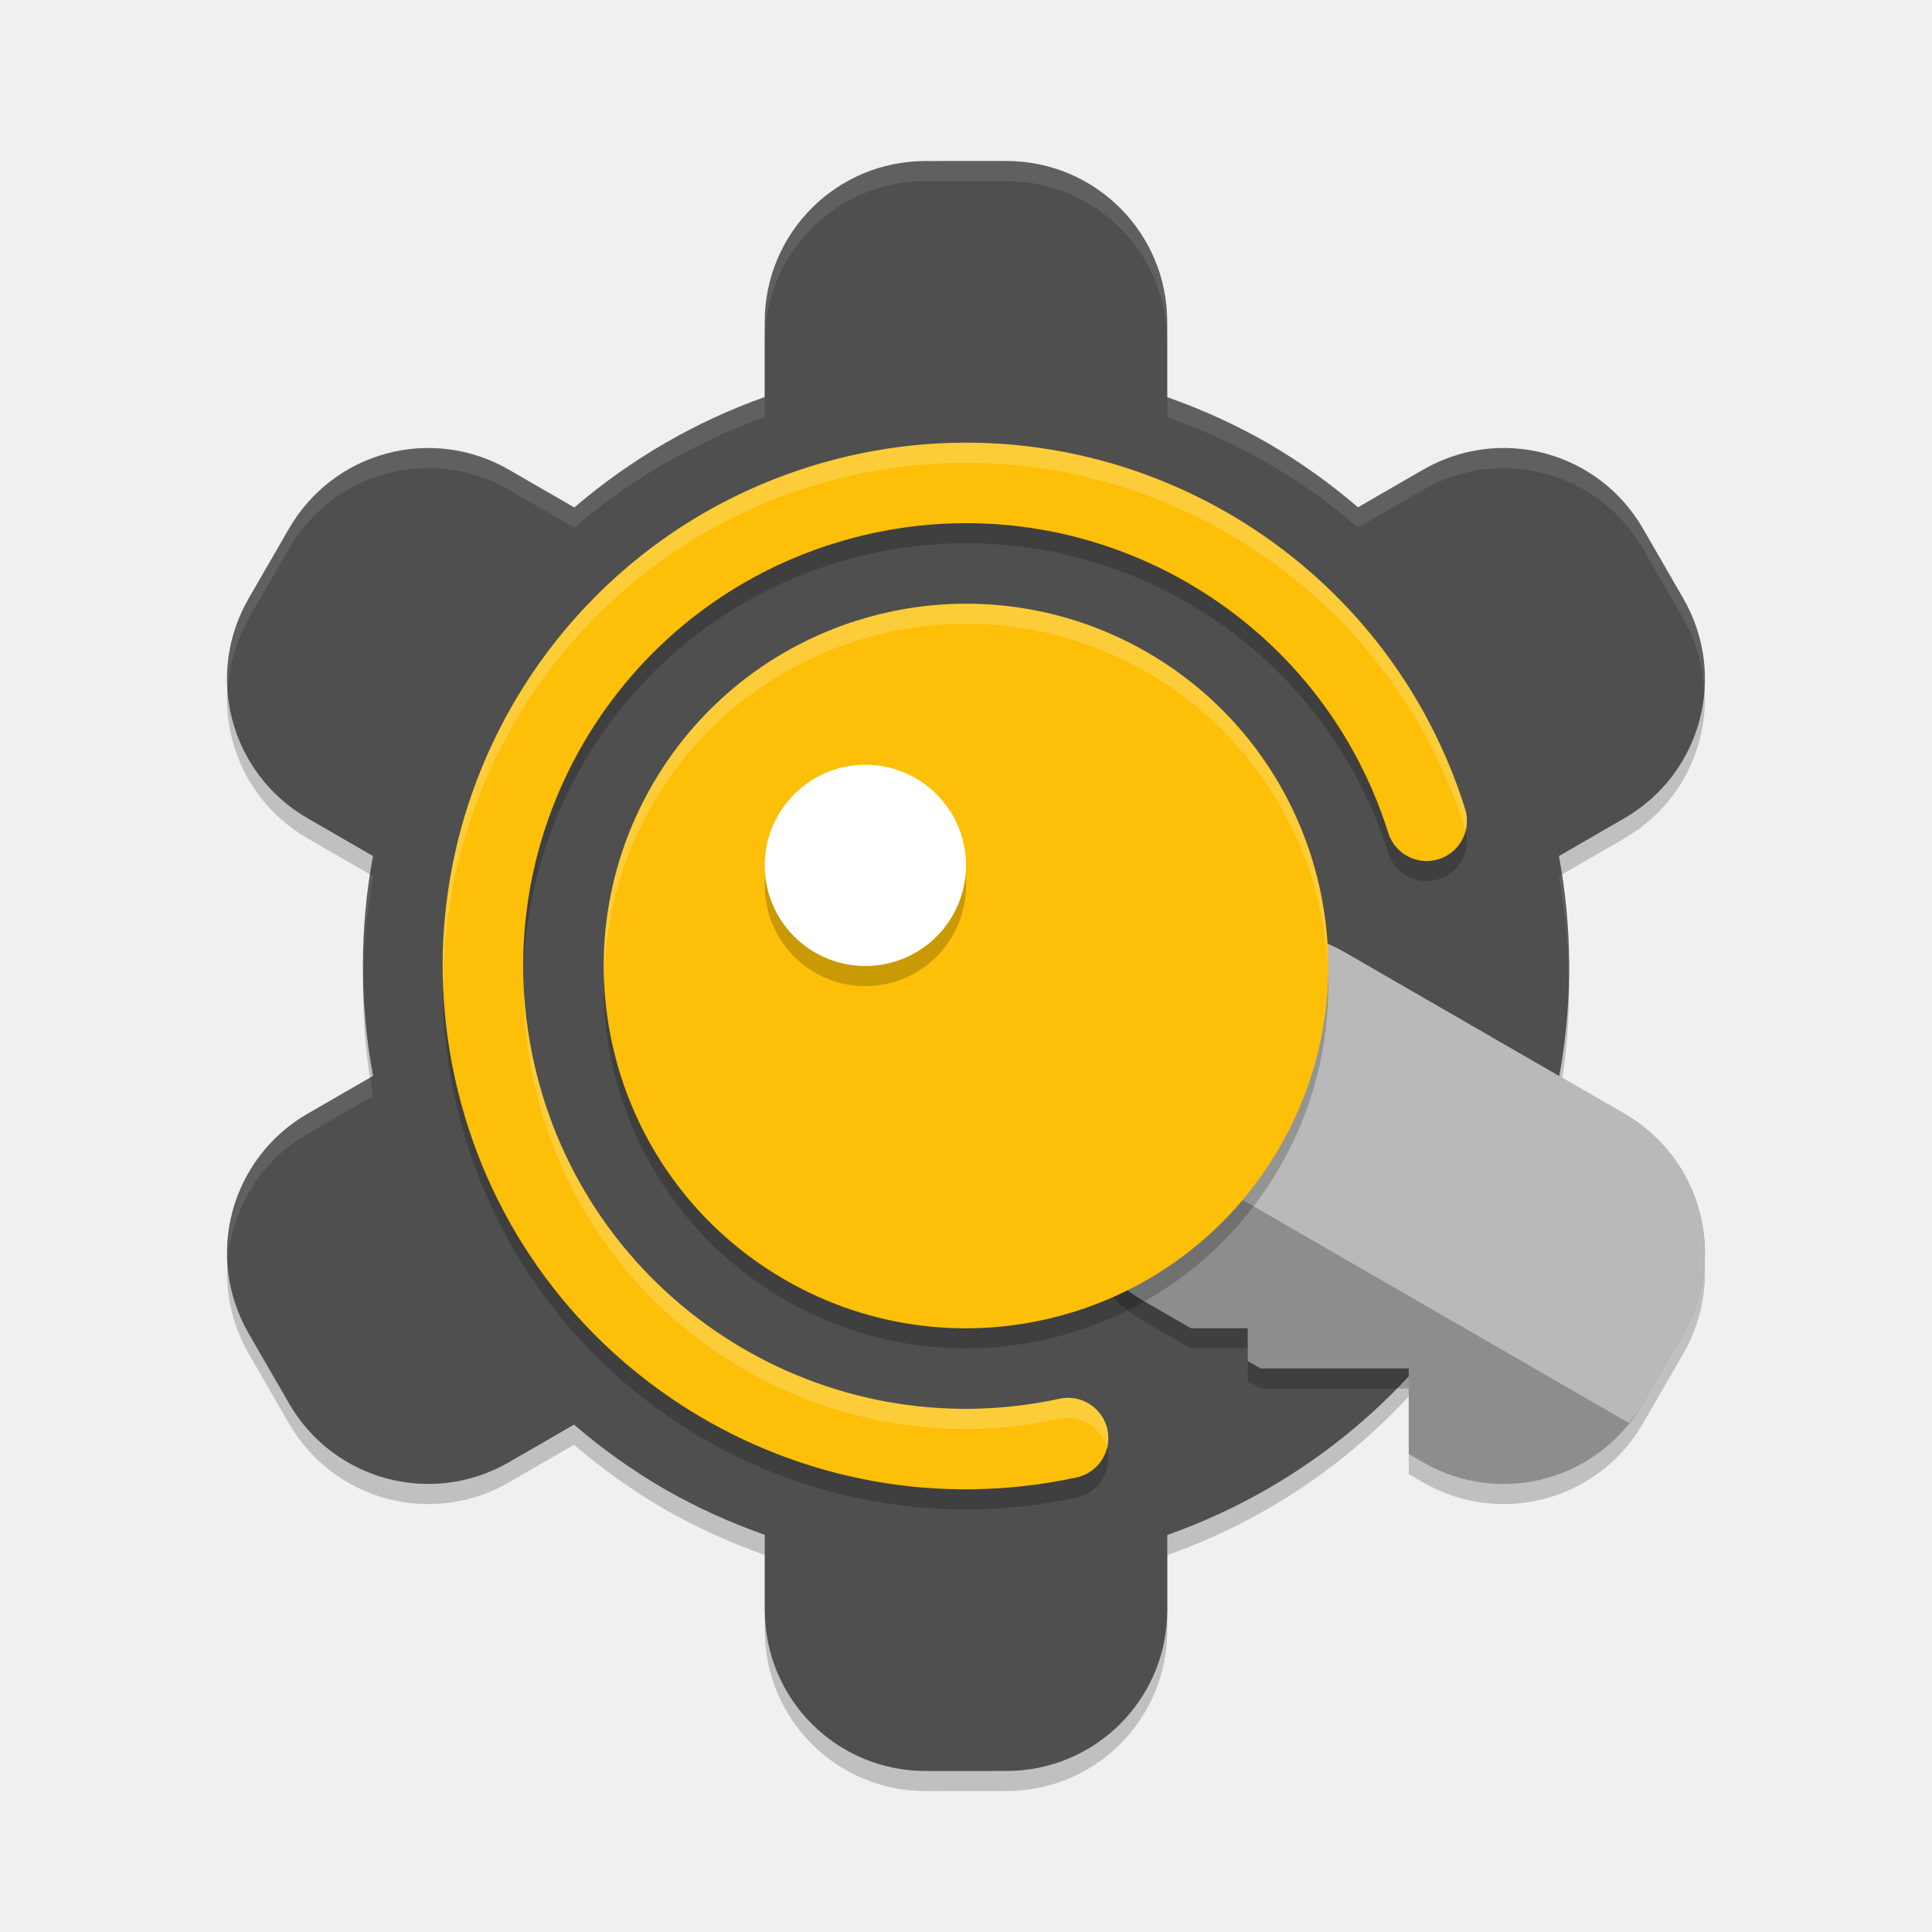
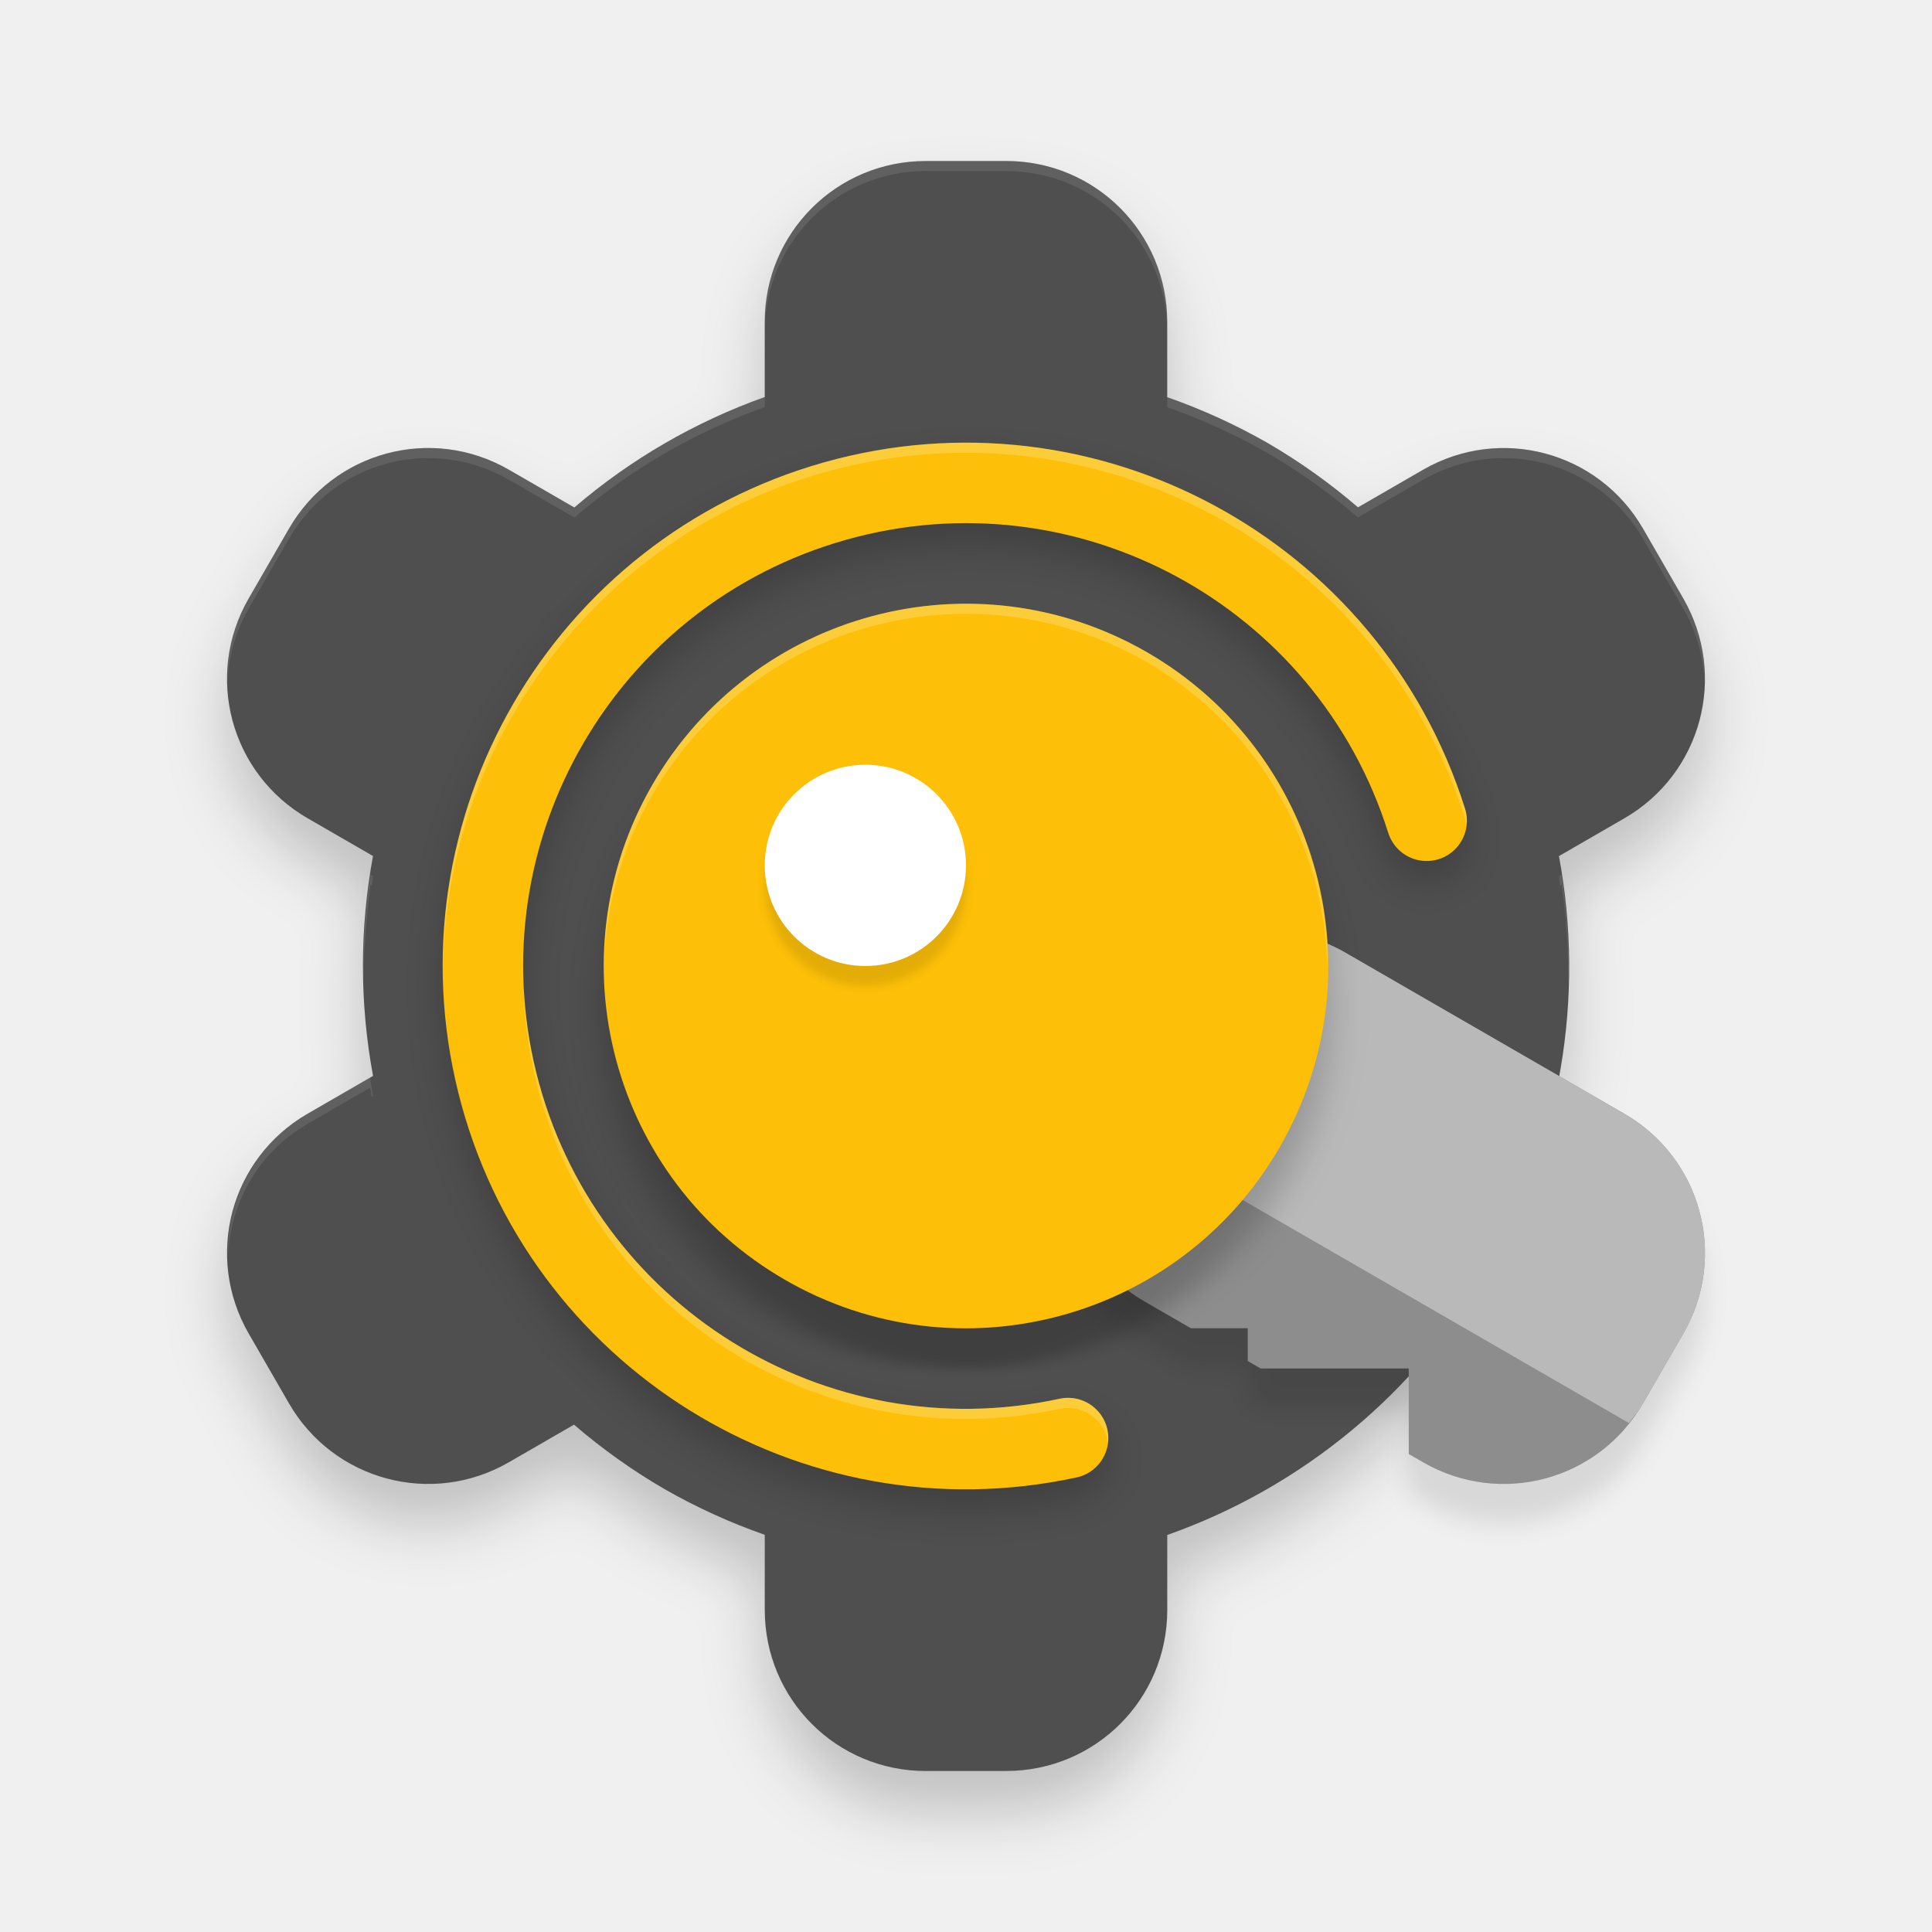
- <svg xmlns="http://www.w3.org/2000/svg" width="192" height="192" version="1">
-   <g transform="scale(4)">
-     <path style="opacity:0.2" d="m 6.179,15.366 c -1.108,1.919 -0.455,4.356 1.464,5.464 l 1.624,0.938 a 15,15 0 0 0 0.001,5.463 L 7.644,28.169 c -1.919,1.108 -2.572,3.546 -1.464,5.465 l 0.999,1.731 c 1.108,1.919 3.546,2.572 5.465,1.464 l 1.617,-0.934 A 15,15 0 0 0 16.5,37.49 a 15,15 0 0 0 2.501,1.142 l -7.8e-5,1.867 c 0,2.216 1.784,4.001 4,4.001 l 1.999,-7.91e-4 c 2.216,0 4.001,-1.784 4.001,-4 l -1.83e-4,-1.863 a 15,15 0 0 0 7.99,-6.636 15,15 0 0 0 1.741,-10.231 l 1.624,-0.939 c 1.919,-1.108 2.572,-3.546 1.464,-5.465 l -0.999,-1.731 c -1.108,-1.919 -3.546,-2.572 -5.465,-1.464 l -1.617,0.934 A 15,15 0 0 0 31.5,11.509 15,15 0 0 0 28.999,10.368 l 7.8e-5,-1.867 c 0,-2.216 -1.784,-4.001 -4,-4.001 l -1.999,7.914e-4 c -2.216,-3e-7 -4.001,1.784 -4.001,4 l 1.83e-4,1.863 a 15,15 0 0 0 -4.731,2.745 l -1.625,-0.938 c -1.919,-1.108 -4.356,-0.455 -5.464,1.464 z" />
-     <path style="fill:#4f4f4f" d="m 6.179,14.866 c -1.108,1.919 -0.455,4.356 1.464,5.464 l 1.624,0.938 a 15,15 0 0 0 0.001,5.463 L 7.644,27.669 C 5.725,28.777 5.072,31.215 6.18,33.134 L 7.179,34.865 c 1.108,1.919 3.546,2.572 5.465,1.464 l 1.617,-0.934 A 15,15 0 0 0 16.5,36.99 15,15 0 0 0 19.001,38.132 l -7.8e-5,1.867 c 0,2.216 1.784,4.001 4,4.001 l 1.999,-7.91e-4 c 2.216,0 4.001,-1.784 4.001,-4 l -1.83e-4,-1.863 A 15,15 0 0 0 36.99,31.5 15,15 0 0 0 38.731,21.269 l 1.624,-0.939 c 1.919,-1.108 2.572,-3.546 1.464,-5.465 l -0.999,-1.731 c -1.108,-1.919 -3.546,-2.572 -5.465,-1.464 l -1.617,0.934 A 15,15 0 0 0 31.5,11.01 15,15 0 0 0 28.999,9.868 l 7.8e-5,-1.867 c 0,-2.216 -1.784,-4.001 -4,-4.001 l -1.999,7.914e-4 c -2.216,-3e-7 -4.001,1.784 -4.001,4 l 1.83e-4,1.863 A 15,15 0 0 0 14.269,12.608 l -1.625,-0.938 c -1.919,-1.108 -4.356,-0.455 -5.464,1.464 z" />
-     <path style="opacity:0.2" d="m 31.148,23.64 c -1.28,0.089 -2.491,0.795 -3.184,1.994 l -1,1.73 c -1.108,1.919 -0.456,4.357 1.463,5.465 l 1.16,0.67 H 31 v 0.814 l 0.32,0.186 H 35 v 2.125 l 0.355,0.205 c 1.919,1.108 4.357,0.454 5.465,-1.465 l 1,-1.73 c 1.108,-1.919 0.454,-4.357 -1.465,-5.465 l -6.928,-4 c -0.72,-0.415 -1.511,-0.583 -2.279,-0.529 z" />
-     <path style="fill:#8d8d8d" d="m 31.148,23.141 c -1.28,0.089 -2.491,0.795 -3.184,1.994 l -1,1.73 c -1.108,1.919 -0.456,4.357 1.463,5.465 L 29.588,33 H 31 v 0.814 L 31.32,34 H 35 v 2.125 l 0.355,0.205 c 1.919,1.108 4.357,0.454 5.465,-1.465 l 1,-1.73 c 1.108,-1.919 0.454,-4.357 -1.465,-5.465 l -6.928,-4 c -0.72,-0.415 -1.511,-0.583 -2.279,-0.529 z" />
-     <path style="fill:#b9b9b9" d="m 31.148,23.141 c -1.28,0.089 -2.491,0.795 -3.184,1.994 l -1,1.73 c -0.103,0.178 -0.175,0.363 -0.248,0.549 l 13.752,7.939 c 0.124,-0.155 0.249,-0.311 0.352,-0.488 l 1,-1.73 c 1.108,-1.919 0.454,-4.357 -1.465,-5.465 l -6.928,-4 c -0.72,-0.415 -1.511,-0.583 -2.279,-0.529 z" />
-     <circle style="opacity:0.2" cx="-9.217" cy="33.034" r="9" transform="rotate(-60)" />
-     <circle style="fill:#fdbf07" cx="-8.785" cy="32.785" r="9" transform="rotate(-60)" />
-     <circle style="opacity:0.2" cx="21.5" cy="22" r="2.5" />
-     <circle style="fill:#ffffff" cx="21.5" cy="21.5" r="2.5" />
-     <path style="opacity:0.1;fill:#ffffff" d="m 23,4 c -2.216,-3e-7 -4,1.784 -4,4 v 0.5 c 0,-2.216 1.784,-4 4,-4 h 2 c 2.216,4e-7 4,1.784 4,4 V 8 C 29,5.784 27.216,4 25,4 Z m -4,5.863 a 15,15 0 0 0 -4.73,2.744 l -1.625,-0.938 c -1.919,-1.108 -4.357,-0.454 -5.465,1.465 l -1,1.73 c -0.428,0.742 -0.587,1.561 -0.518,2.352 0.024,-0.63 0.179,-1.265 0.518,-1.852 l 1,-1.732 c 1.108,-1.919 3.546,-2.571 5.465,-1.463 l 1.625,0.938 A 15,15 0 0 1 19,10.363 Z m 10,0.004 v 0.5 a 15,15 0 0 1 2.5,1.143 15,15 0 0 1 2.238,1.594 l 1.617,-0.934 c 1.919,-1.108 4.357,-0.454 5.465,1.465 l 1,1.73 c 0.339,0.586 0.494,1.221 0.518,1.852 0.069,-0.79 -0.089,-1.61 -0.518,-2.352 l -1,-1.73 C 39.712,11.216 37.275,10.562 35.355,11.67 L 33.738,12.604 A 15,15 0 0 0 31.5,11.01 15,15 0 0 0 29,9.867 Z M 9.205,21.732 A 15,15 0 0 0 9.031,24.416 15,15 0 0 1 9.268,21.768 Z m 29.59,0 -0.062,0.037 a 15,15 0 0 1 0.24,2.719 15,15 0 0 0 -0.178,-2.756 z M 9.197,26.771 7.645,27.67 c -1.333,0.769 -2.037,2.18 -1.982,3.613 0.11,-1.254 0.805,-2.436 1.982,-3.115 l 1.623,-0.938 a 15,15 0 0 1 -0.07,-0.459 z" />
-     <path style="opacity:0.2;fill:#ffffff" d="M 23.576,15.01 A 9,9 0 0 0 16.205,19.5 9,9 0 0 0 15.012,24.436 9,9 0 0 1 16.205,20 9,9 0 0 1 28.5,16.705 9,9 0 0 1 32.988,24.062 9,9 0 0 0 28.5,16.205 9,9 0 0 0 23.576,15.01 Z" />
-     <path style="opacity:0.2;fill:none;stroke:#000000;stroke-width:2;stroke-linecap:round;stroke-linejoin:round" d="M 26.536,36.229 A 12,12 0 0 1 12.355,27.396 12,12 0 0 1 20.746,12.949 12,12 0 0 1 35.445,20.891" />
-     <path style="fill:none;stroke:#fdbf07;stroke-width:2;stroke-linecap:round;stroke-linejoin:round" d="M 26.536,35.729 A 12,12 0 0 1 12.355,26.896 12,12 0 0 1 20.746,12.45 12,12 0 0 1 35.445,20.392" />
-     <path style="opacity:0.2;fill:#ffffff" d="m 24.113,11 c -0.366,-0.003 -0.735,0.009 -1.104,0.037 -0.843,0.065 -1.691,0.212 -2.535,0.449 -5.914,1.666 -9.742,7.202 -9.461,13.125 -0.049,-5.731 3.714,-11.006 9.461,-12.625 0.844,-0.238 1.692,-0.385 2.535,-0.449 5.903,-0.452 11.543,3.202 13.389,9.055 a 1,1 0 0 1 0.014,0.049 1,1 0 0 0 -0.014,-0.549 C 34.669,14.605 29.604,11.051 24.113,11 Z M 13.01,24.502 c 0.002,0.876 0.095,1.764 0.316,2.652 1.437,5.778 7.179,9.356 12.998,8.098 a 1,1 0 0 1 1.18,0.729 1,1 0 0 0 -1.18,-1.229 c -5.819,1.258 -11.561,-2.32 -12.998,-8.098 -0.179,-0.719 -0.282,-1.439 -0.316,-2.152 z" />
-   </g>
+ <svg xmlns="http://www.w3.org/2000/svg" width="192" height="192" version="1" id="svg32">
+   <defs id="defs36">
+     <filter style="color-interpolation-filters:sRGB" id="filter883" x="-0.05" width="1.1" y="-0.046" height="1.092">
+       <feGaussianBlur stdDeviation="3.069" id="feGaussianBlur885" />
+     </filter>
+     <filter style="color-interpolation-filters:sRGB" id="filter911" x="-0.045" width="1.089" y="-0.052" height="1.104">
+       <feGaussianBlur stdDeviation="1.187" id="feGaussianBlur913" />
+     </filter>
+     <filter style="color-interpolation-filters:sRGB" id="filter929" x="-0.049" width="1.097" y="-0.047" height="1.095">
+       <feGaussianBlur stdDeviation="2.058" id="feGaussianBlur931" />
+     </filter>
+     <filter style="color-interpolation-filters:sRGB" id="filter949" x="-0.048" width="1.096" y="-0.048" height="1.096">
+       <feGaussianBlur stdDeviation="1.44" id="feGaussianBlur951" />
+     </filter>
+     <filter style="color-interpolation-filters:sRGB" id="filter969" x="-0.048" width="1.096" y="-0.048" height="1.096">
+       <feGaussianBlur stdDeviation="0.4" id="feGaussianBlur971" />
+     </filter>
+   </defs>
+   <path id="path2" d="m 24.718,63.463 c -4.432,7.676 -1.82,17.424 5.856,21.856 l 6.495,3.75 a 60,60 0 0 0 0.004,21.852 l -6.498,3.754 c -7.676,4.432 -10.287,14.184 -5.855,21.86 l 3.995,6.925 c 4.432,7.676 14.184,10.287 21.86,5.855 l 6.468,-3.735 A 60,60 0 0 0 66,151.961 a 60,60 0 0 0 10.002,4.566 l -3.12e-4,7.469 c 0,8.864 7.137,16.004 16.001,16.004 l 7.995,-0.003 c 8.864,0 16.004,-7.137 16.004,-16.001 l -7.3e-4,-7.452 a 60,60 0 0 0 31.961,-26.545 60,60 0 0 0 6.964,-40.922 l 6.498,-3.754 c 7.676,-4.432 10.287,-14.184 5.855,-21.86 l -3.995,-6.925 c -4.432,-7.676 -14.184,-10.287 -21.86,-5.855 l -6.468,3.735 A 60,60 0 0 0 126,48.038 60,60 0 0 0 115.998,43.472 l 3.2e-4,-7.469 c 0,-8.864 -7.137,-16.004 -16.001,-16.004 l -7.995,0.003 c -8.864,-10e-7 -16.004,7.137 -16.004,16.001 l 7.32e-4,7.452 a 60,60 0 0 0 -18.923,10.978 l -6.502,-3.754 c -7.676,-4.432 -17.424,-1.82 -21.856,5.856 z" style="opacity:0.2;stroke-width:4;filter:url(#filter883)" />
+   <path id="path4" d="m 24.718,59.464 c -4.432,7.676 -1.82,17.424 5.856,21.856 l 6.495,3.75 a 60,60 0 0 0 0.004,21.852 l -6.498,3.754 c -7.676,4.432 -10.287,14.184 -5.855,21.86 l 3.995,6.925 c 4.432,7.676 14.184,10.287 21.86,5.855 l 6.468,-3.735 A 60,60 0 0 0 66,147.962 a 60,60 0 0 0 10.002,4.566 l -3.12e-4,7.469 c 0,8.864 7.137,16.004 16.001,16.004 l 7.995,-0.003 c 8.864,0 16.004,-7.137 16.004,-16.001 l -7.3e-4,-7.452 A 60,60 0 0 0 147.962,126 60,60 0 0 0 154.926,85.078 l 6.498,-3.754 C 169.1,76.892 171.711,67.14 167.279,59.463 l -3.995,-6.925 c -4.432,-7.676 -14.184,-10.287 -21.86,-5.855 l -6.468,3.735 A 60,60 0 0 0 126,44.038 60,60 0 0 0 115.998,39.472 l 3.2e-4,-7.469 c 0,-8.864 -7.137,-16.004 -16.001,-16.004 l -7.995,0.003 c -8.864,-1e-6 -16.004,7.137 -16.004,16.001 l 7.32e-4,7.452 A 60,60 0 0 0 57.076,50.433 l -6.502,-3.754 c -7.676,-4.432 -17.424,-1.82 -21.856,5.856 z" style="fill:#4f4f4f;stroke-width:4" />
+   <path id="path6" d="m 124.594,96.561 c -5.12,0.358 -9.964,3.179 -12.734,7.977 l -4,6.922 c -4.432,7.676 -1.825,17.427 5.852,21.859 l 4.641,2.68 H 124 v 3.258 l 1.281,0.742 H 140 v 8.5 l 1.422,0.82 c 7.676,4.432 17.427,1.817 21.859,-5.859 l 4,-6.922 c 4.432,-7.676 1.817,-17.427 -5.859,-21.859 L 133.711,98.679 c -2.879,-1.662 -6.045,-2.332 -9.117,-2.117 z" style="opacity:0.1;stroke-width:4;filter:url(#filter911)" />
+   <path id="path8" d="m 124.594,92.562 c -5.12,0.358 -9.964,3.179 -12.734,7.977 l -4,6.922 c -4.432,7.676 -1.825,17.427 5.852,21.859 L 118.352,132 H 124 v 3.258 L 125.281,136 H 140 v 8.5 l 1.422,0.82 c 7.676,4.432 17.427,1.817 21.859,-5.859 l 4,-6.922 c 4.432,-7.676 1.817,-17.427 -5.859,-21.859 L 133.711,94.68 c -2.879,-1.662 -6.045,-2.332 -9.117,-2.117 z" style="fill:#8d8d8d;stroke-width:4" />
+   <path id="path10" d="m 124.594,92.562 c -5.12,0.358 -9.964,3.179 -12.734,7.977 l -4,6.922 c -0.411,0.712 -0.701,1.454 -0.992,2.195 l 55.008,31.758 c 0.495,-0.622 0.996,-1.243 1.406,-1.953 l 4,-6.922 c 4.432,-7.676 1.817,-17.427 -5.859,-21.859 L 133.711,94.68 c -2.879,-1.662 -6.045,-2.332 -9.117,-2.117 z" style="fill:#b9b9b9;stroke-width:4" />
+   <circle id="circle12" transform="rotate(-60)" r="36" cy="133.136" cx="-38.6" style="opacity:0.2;stroke-width:4;filter:url(#filter949)" />
+   <circle id="circle14" transform="rotate(-60)" r="36" cy="131.14" cx="-35.14" style="fill:#fdbf07;stroke-width:4" />
+   <circle id="circle16" r="10" cy="88" cx="86" style="opacity:0.1;stroke-width:4;filter:url(#filter969)" />
+   <circle id="circle18" r="10" cy="86" cx="86" style="fill:#ffffff;stroke-width:4" />
+   <path style="opacity:0.1;fill:#ffffff;stroke-width:4" d="M 92 16 C 83.136 16 76 23.136 76 32 L 76 33 C 76 24.136 83.136 17 92 17 L 100 17 C 108.864 17 116 24.136 116 33 L 116 32 C 116 23.136 108.864 16 100 16 L 92 16 z M 76 39.453 A 60 60 0 0 0 57.078 50.43 L 50.578 46.68 C 42.902 42.248 33.151 44.863 28.719 52.539 L 24.719 59.461 C 23.166 62.15 22.508 65.093 22.604 67.973 C 22.677 65.416 23.346 62.839 24.719 60.461 L 28.719 53.539 C 33.151 45.863 42.902 43.248 50.578 47.68 L 57.078 51.43 A 60 60 0 0 1 76 40.453 L 76 39.453 z M 116 39.469 L 116 40.469 A 60 60 0 0 1 126 45.039 A 60 60 0 0 1 134.953 51.414 L 141.422 47.68 C 149.098 43.248 158.849 45.863 163.281 53.539 L 167.281 60.461 C 168.654 62.839 169.323 65.416 169.396 67.973 C 169.491 65.092 168.834 62.15 167.281 59.461 L 163.281 52.539 C 158.849 44.863 149.098 42.248 141.422 46.68 L 134.953 50.414 A 60 60 0 0 0 126 44.039 A 60 60 0 0 0 116 39.469 z M 36.82 86.93 A 60 60 0 0 0 36.125 97.664 A 60 60 0 0 1 36.146 97.248 A 60 60 0 0 1 36.424 91.715 A 60 60 0 0 1 36.436 91.611 A 60 60 0 0 1 36.82 87.93 L 36.941 87.998 A 60 60 0 0 1 37.07 87.07 L 36.82 86.93 z M 155.18 86.93 L 154.93 87.078 A 60 60 0 0 1 155.051 88.006 L 155.18 87.93 A 60 60 0 0 1 155.838 96.561 A 60 60 0 0 1 155.891 97.953 A 60 60 0 0 0 155.18 86.93 z M 36.789 107.086 L 30.578 110.68 C 25.295 113.73 22.487 119.301 22.648 124.98 C 22.824 119.655 25.605 114.551 30.578 111.68 L 36.789 108.086 A 60 60 0 0 0 36.93 109.004 L 37.07 108.922 A 60 60 0 0 1 36.789 107.086 z " id="path20" />
+   <path style="opacity:0.2;fill:#ffffff;stroke-width:4" d="M 96.85 60.01 A 36 36 0 0 0 94.305 60.039 A 36 36 0 0 0 64.82 78 A 36 36 0 0 0 60.025 96.004 A 36 36 0 0 1 64.82 79 A 36 36 0 0 1 94.305 61.039 A 36 36 0 0 1 114 65.82 A 36 36 0 0 1 131.879 95.488 A 36 36 0 0 1 131.953 96.25 A 36 36 0 0 0 114 64.82 A 36 36 0 0 0 96.85 60.01 z " id="path22" />
+   <path style="color:#000000;font-style:normal;font-variant:normal;font-weight:normal;font-stretch:normal;font-size:medium;line-height:normal;font-family:sans-serif;font-variant-ligatures:normal;font-variant-position:normal;font-variant-caps:normal;font-variant-numeric:normal;font-variant-alternates:normal;font-feature-settings:normal;text-indent:0;text-align:start;text-decoration:none;text-decoration-line:none;text-decoration-style:solid;text-decoration-color:#000000;letter-spacing:normal;word-spacing:normal;text-transform:none;writing-mode:lr-tb;direction:ltr;text-orientation:mixed;dominant-baseline:auto;baseline-shift:baseline;text-anchor:start;white-space:normal;shape-padding:0;clip-rule:nonzero;display:inline;overflow:visible;visibility:visible;opacity:0.2;isolation:auto;mix-blend-mode:normal;color-interpolation:sRGB;color-interpolation-filters:linearRGB;solid-color:#000000;solid-opacity:1;vector-effect:none;fill:#000000;fill-opacity:1;fill-rule:nonzero;stroke:none;stroke-width:8;stroke-linecap:round;stroke-linejoin:round;stroke-miterlimit:4;stroke-dasharray:none;stroke-dashoffset:0;stroke-opacity:1;color-rendering:auto;image-rendering:auto;shape-rendering:auto;text-rendering:auto;enable-background:accumulate;filter:url(#filter929)" d="m 92.043,46.145 c -3.373,0.258 -6.767,0.852 -10.143,1.803 -27.001,7.606 -43.134,35.379 -36.363,62.602 6.77,27.222 34.033,44.203 61.451,38.275 a 4,4 0 1 0 -1.689,-7.818 C 82.021,146.039 59.049,131.73 53.301,108.619 47.553,85.508 61.145,62.104 84.068,55.646 106.991,49.189 130.801,62.054 137.963,84.768 a 4.001,4.001 0 1 0 7.631,-2.406 C 138.213,58.952 115.655,44.337 92.043,46.145 Z" id="path24" />
+   <path id="path26" d="M 106.144,142.916 A 48,48 0 0 1 49.419,107.585 48,48 0 0 1 82.984,49.798 48,48 0 0 1 141.778,81.566" style="fill:none;stroke:#fdbf07;stroke-width:8;stroke-linecap:round;stroke-linejoin:round" />
+   <path style="opacity:0.2;fill:#ffffff;stroke-width:4" d="M 96.453 44 C 94.989 43.986 93.515 44.036 92.039 44.148 C 88.666 44.407 85.274 44.995 81.898 45.945 C 58.849 52.439 43.729 73.627 44.008 96.625 C 44.173 74.016 59.184 53.344 81.898 46.945 C 85.274 45.995 88.666 45.407 92.039 45.148 C 93.515 45.036 94.989 44.986 96.453 45 C 118.415 45.202 138.674 59.421 145.594 81.367 A 4 4 0 0 1 145.74 82.055 A 4 4 0 0 0 145.594 80.367 C 138.674 58.421 118.415 44.202 96.453 44 z M 52.039 98.008 C 52.04 98.563 52.068 99.121 52.088 99.678 C 52.253 102.311 52.645 104.966 53.305 107.617 C 59.053 130.728 82.019 145.041 105.297 140.008 A 4.001 4.001 0 0 1 110.109 143.41 A 4.001 4.001 0 0 0 105.297 139.008 C 82.019 144.041 59.053 129.728 53.305 106.617 C 52.589 103.741 52.175 100.859 52.039 98.008 z " id="path28" />
</svg>
